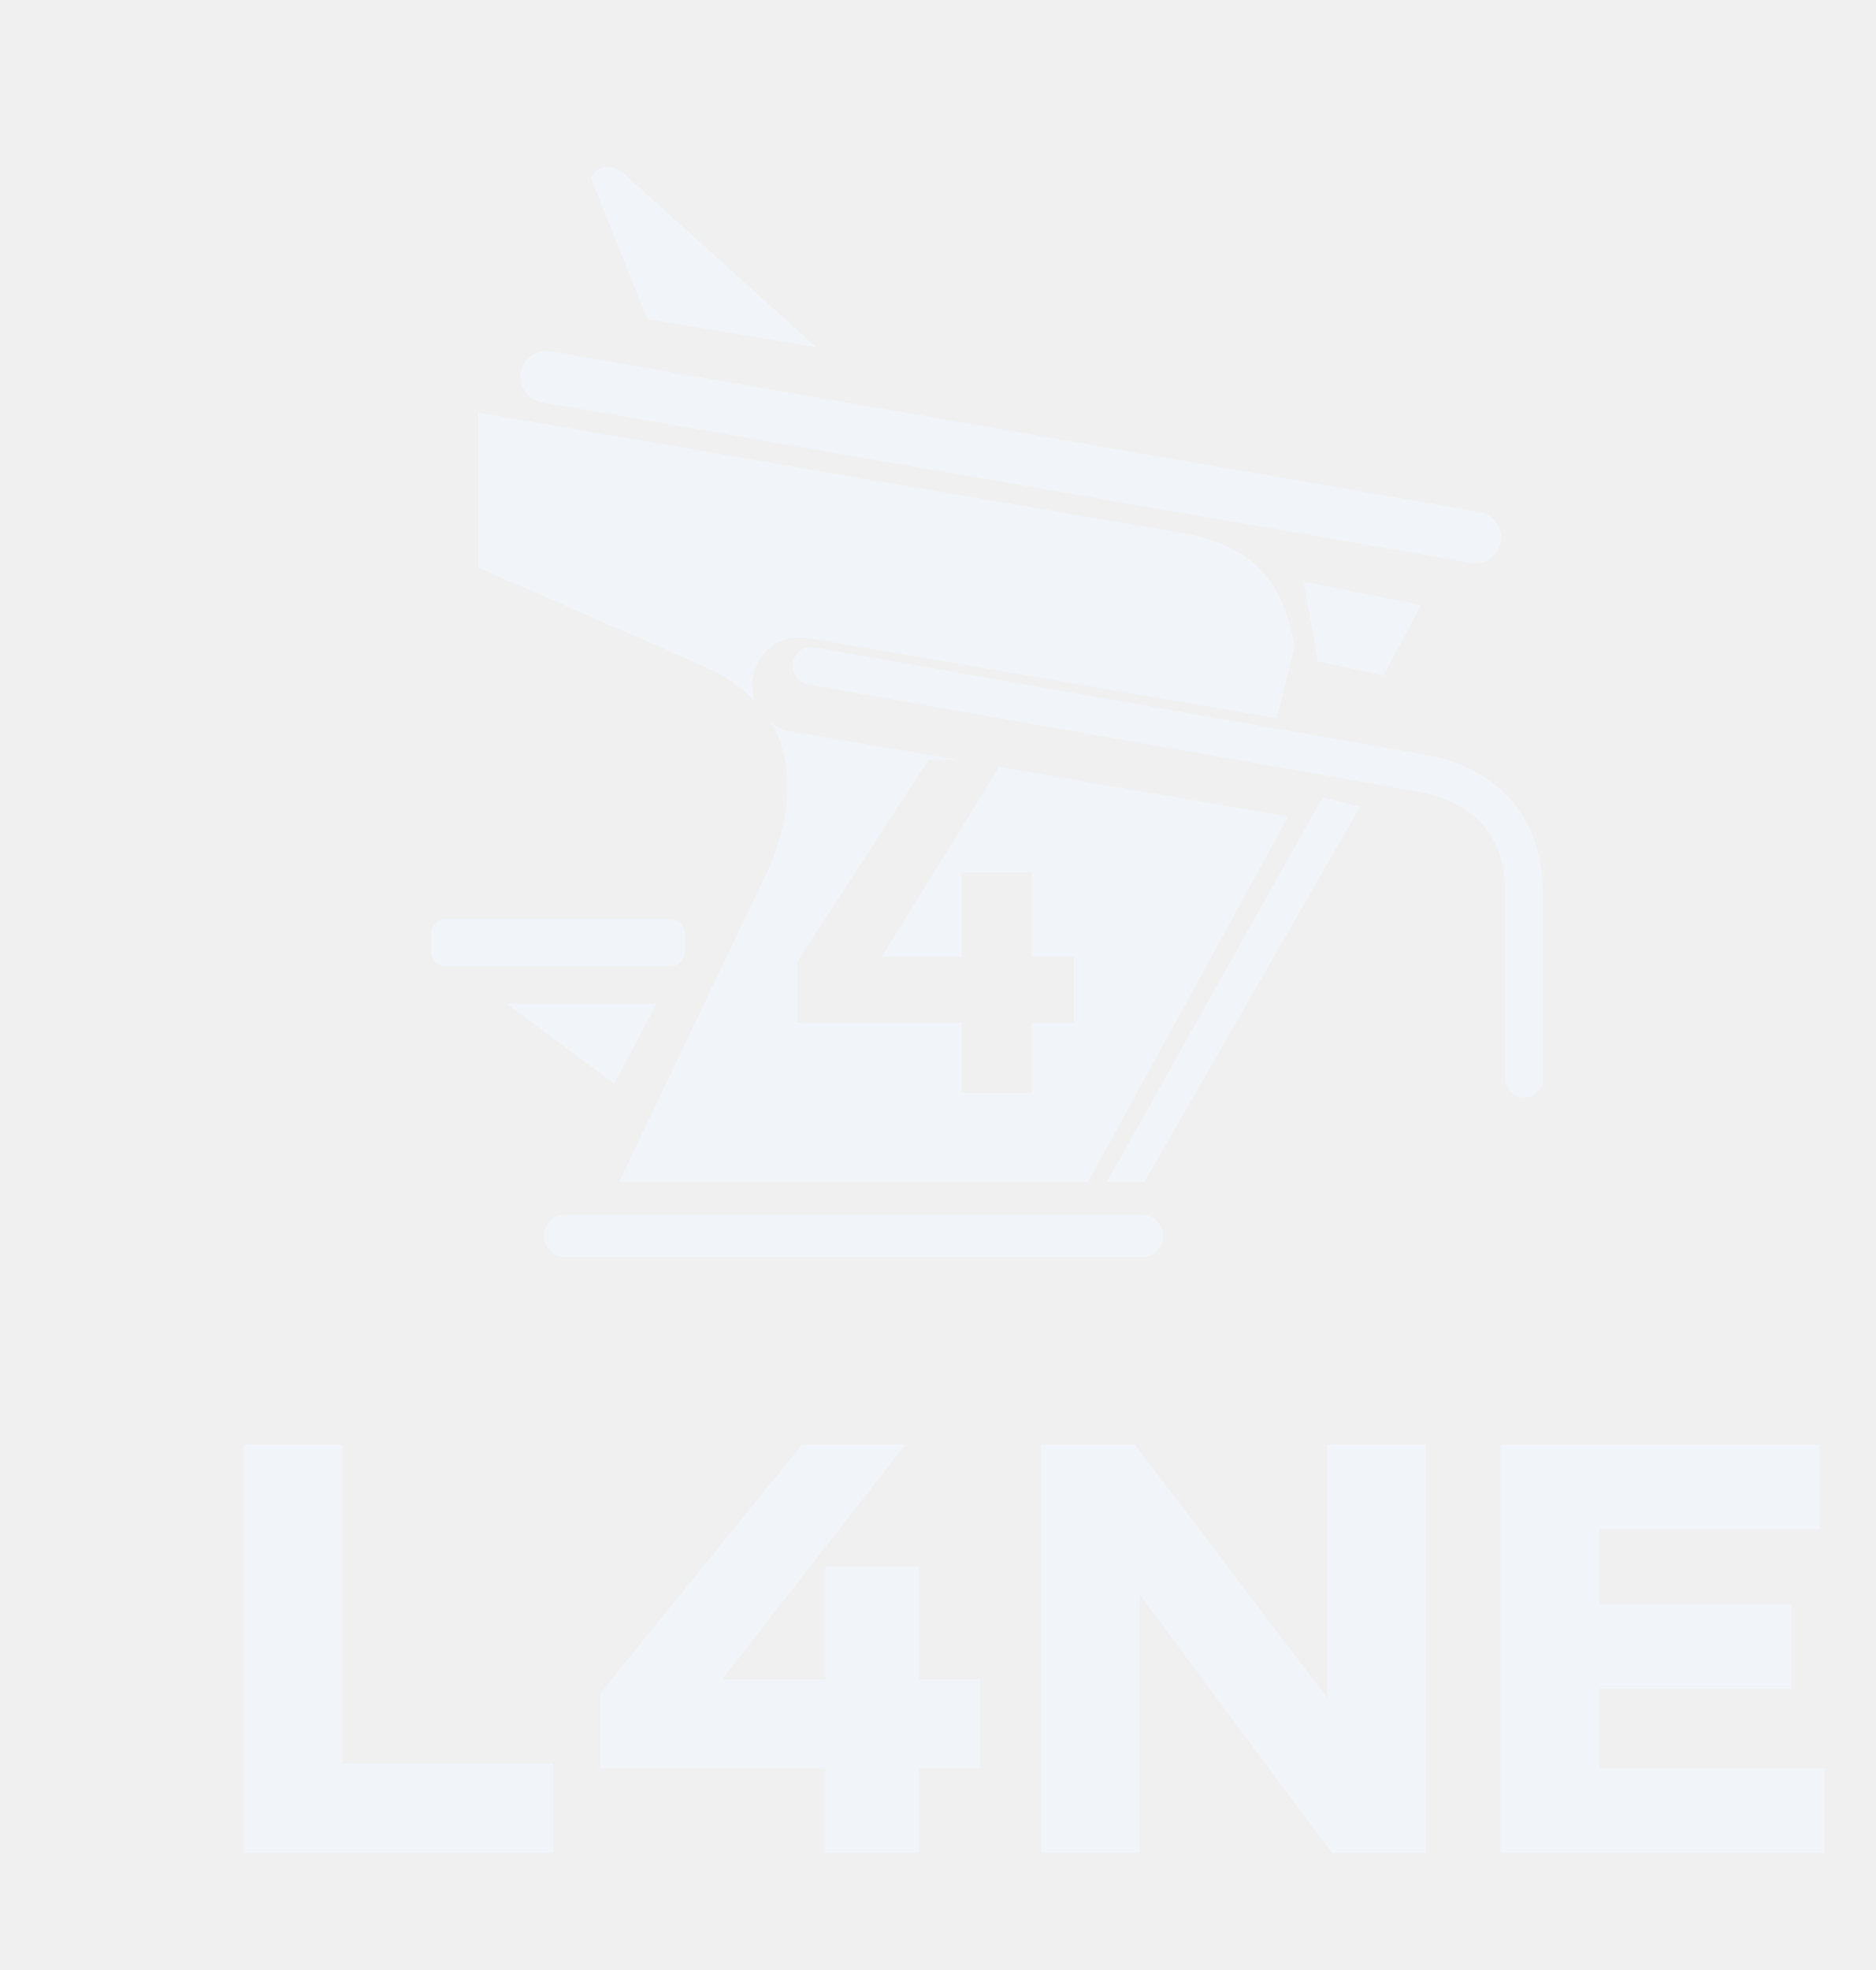
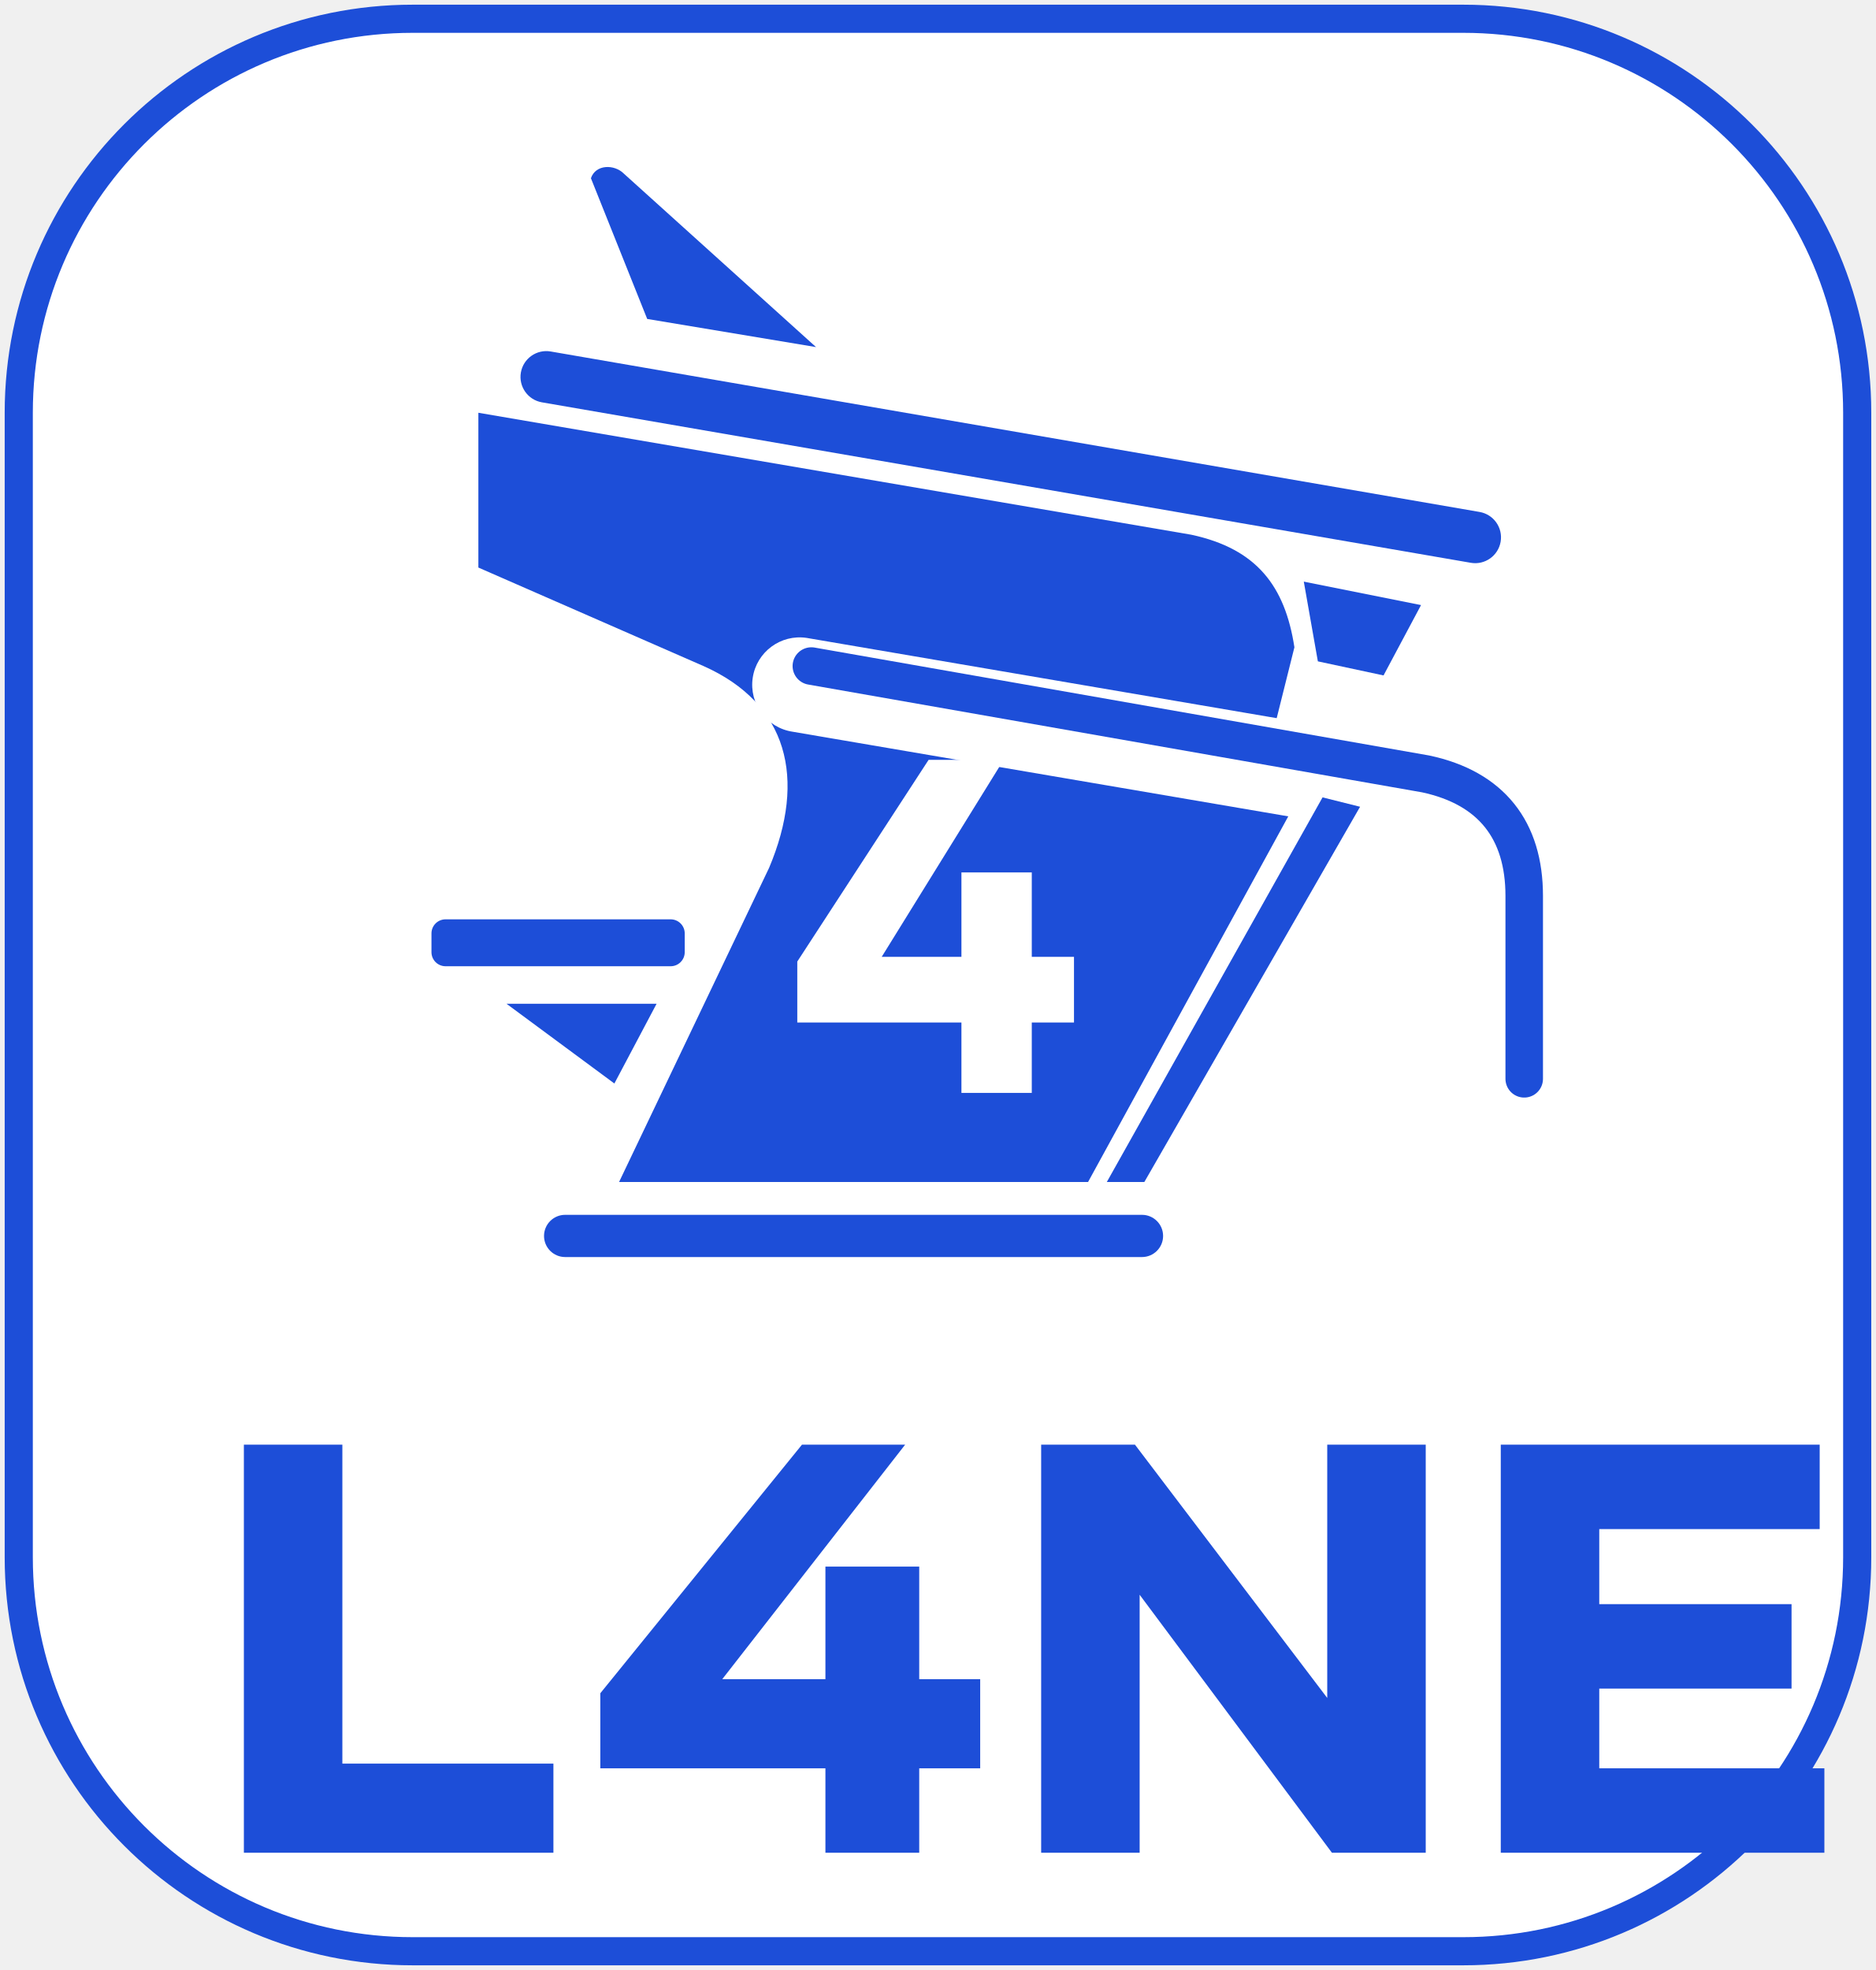
<svg xmlns="http://www.w3.org/2000/svg" viewBox="0 0 400 420" width="400" height="420">
  <defs>
    <mask id="pedestal-cutout">
      <rect x="0" y="0" width="400" height="420" fill="white" />
      <path d="M 172 136 L 295 157 A 10 10 0 0 1 292 177 L 169 156 A 10 10 0 0 1 172 136 Z" fill="black" />
      <path d="M 205 218 L 170 218 L 170 205 L 198 162 L 214 162 L 188 204 L 205 204 L 205 186 L 220 186 L 220 204 L 229 204 L 229 218 L 220 218 L 220 233 L 205 233 Z" fill="black" />
    </mask>
  </defs>
-   <g fill="#F1F5F9">
+   <rect x="4" y="4" width="392" height="412" rx="84" fill="#FFFFFF" stroke="#1D4ED8" stroke-width="6" />
+   <g fill="#1D4ED8">
    <path d="M 126 38 C 127 35 131 35 133 37 L 174 74 L 138 68 L 126 38 Z" />
    <rect x="112" y="74" width="212" height="11" rx="5.5" transform="rotate(9.8 112 74)" />
    <path mask="url(#pedestal-cutout)" d="       M 102 88       L 254 114       C 268 117 274 125 276 138       L 272 154       L 278 168       L 232 252       L 132 252       L 164 185       C 172 166 168 150 150 142       L 102 121       Z" />
    <path d="M 278 124 L 303 129 L 295 144 L 281 141 Z" />
    <path d="M 282 170 L 290 172 L 244 252 L 236 252 Z" />
-     <path d="M 173 142 L 304 165 C 318 168 325 177 325 191 L 325 230" fill="none" stroke="#F1F5F9" stroke-width="8" stroke-linecap="round" />
+     <path d="M 173 142 L 304 165 C 318 168 325 177 325 191 L 325 230" fill="none" stroke="#1D4ED8" stroke-width="8" stroke-linecap="round" />
    <rect x="92" y="196" width="54" height="10" rx="3" />
    <path d="M 108 214 L 140 214 L 131 231 Z" />
    <rect x="116" y="259" width="132" height="9" rx="4.5" />
    <g transform="translate(0, 12)">
      <path d="M 52 296 L 73 296 L 73 364 L 118 364 L 118 383 L 52 383 Z" />
      <path d="M 176 365 L 128 365 L 128 349 L 171 296 L 193 296 L 154 346 L 176 346 L 176 322 L 196 322 L 196 346 L 209 346 L 209 365 L 196 365 L 196 383 L 176 383 Z" />
      <path d="M 222 296 L 242 296 L 283 350 L 283 296 L 304 296 L 304 383 L 284 383 L 243 328 L 243 383 L 222 383 Z" />
      <path d="M 320 296 L 388 296 L 388 314 L 341 314 L 341 330 L 382 330 L 382 348 L 341 348 L 341 365 L 389 365 L 389 383 L 320 383 Z" />
    </g>
  </g>
</svg>
